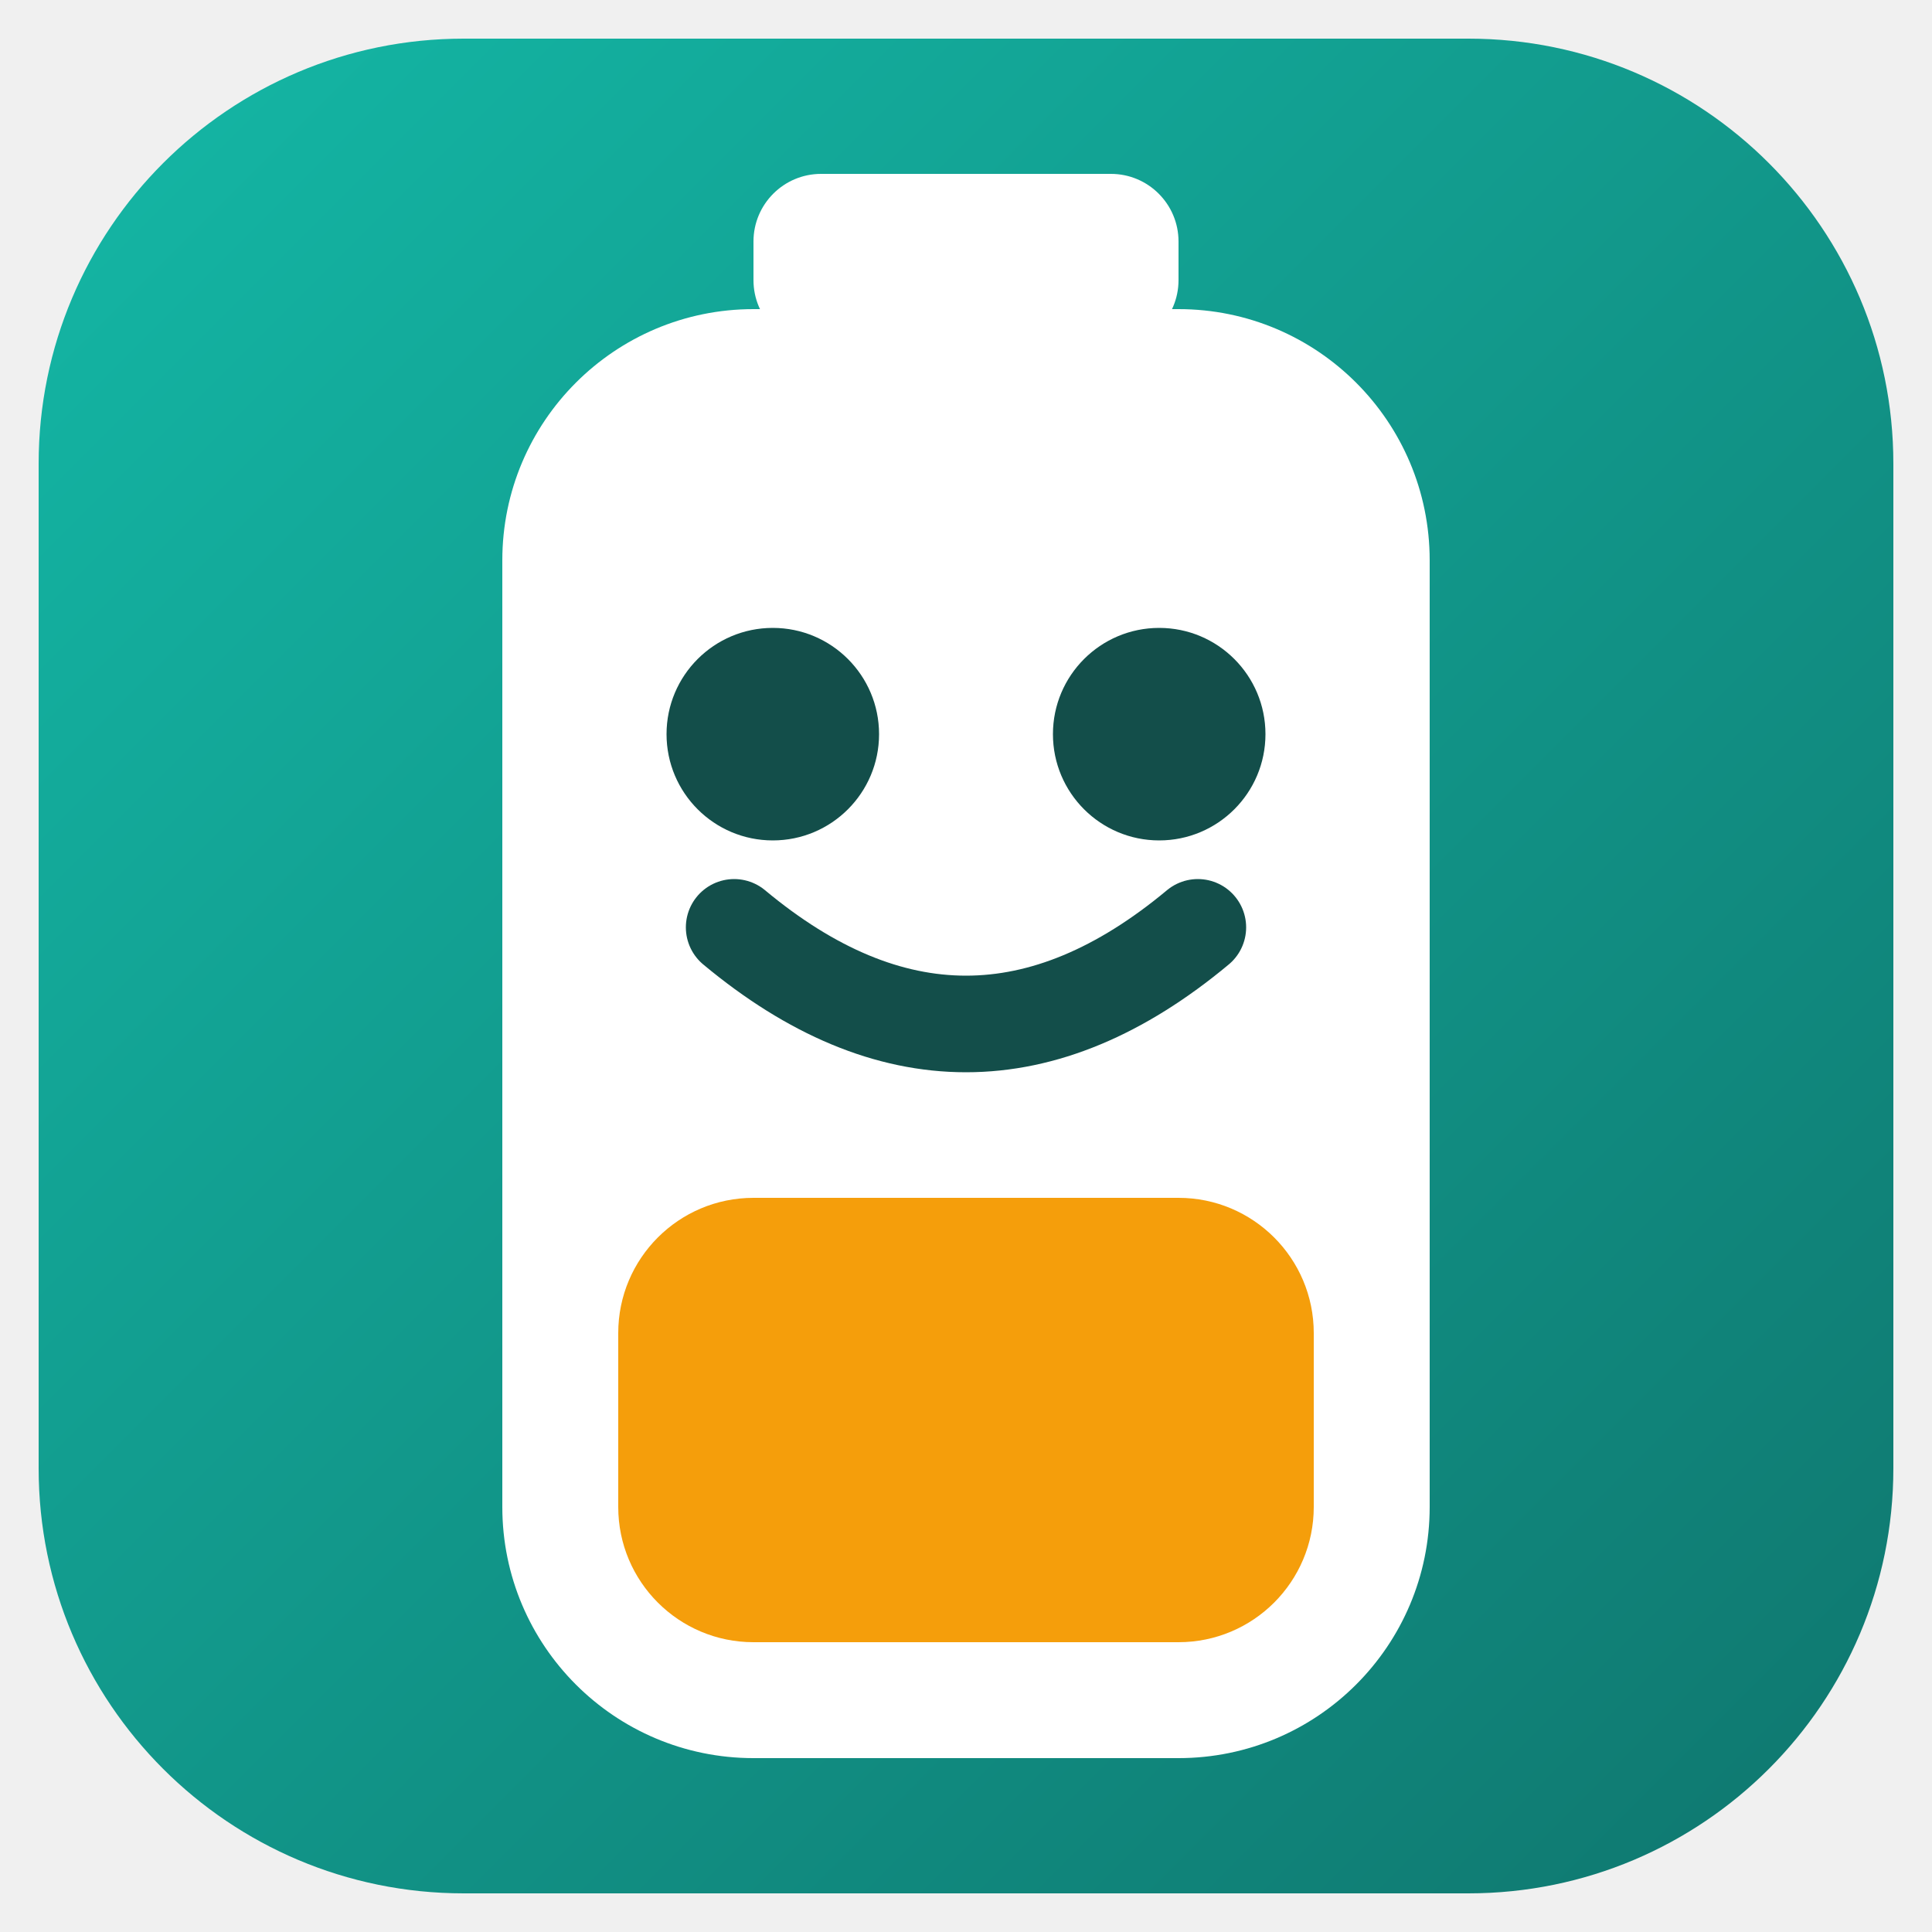
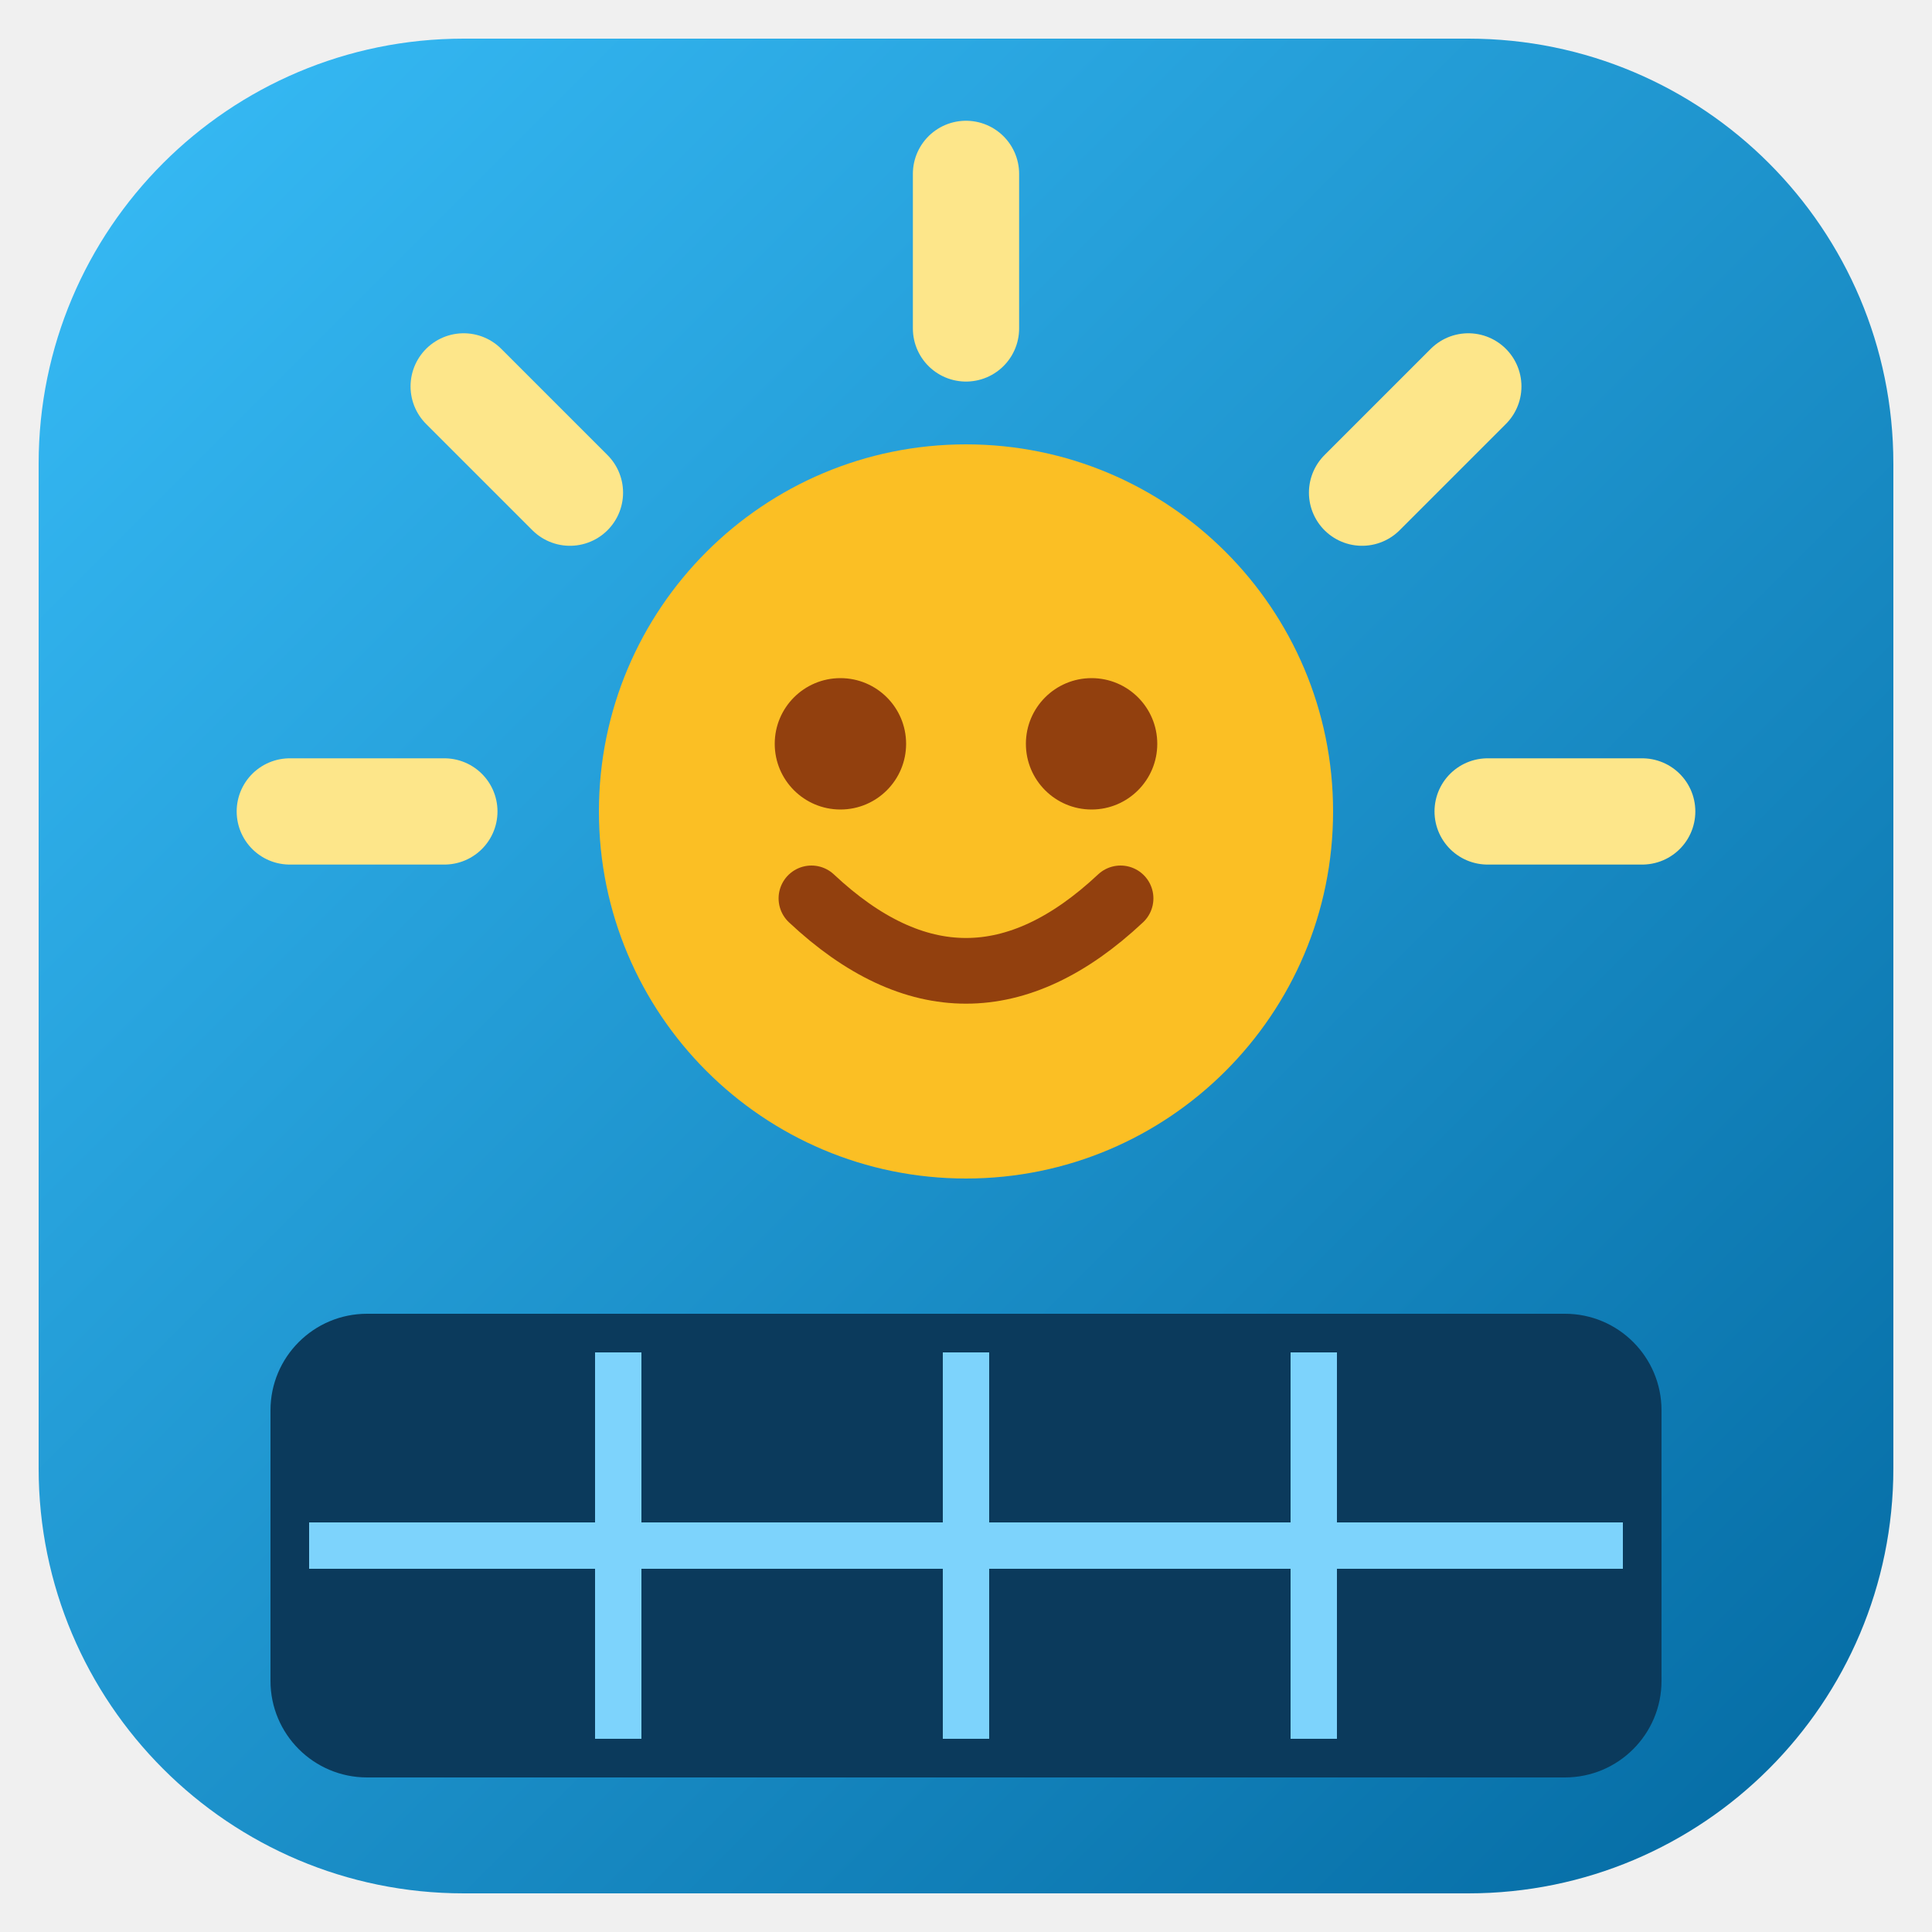
<svg xmlns="http://www.w3.org/2000/svg" viewBox="0 0 100 100">
  <defs>
    <linearGradient id="bg" x1="0" y1="0" x2="1" y2="1">
-       <stop offset="0" stop-color="#14b8a6" />
-       <stop offset="1" stop-color="#0f766e" />
+       <stop offset="0" stop-color="#38bdf8" />
+       <stop offset="1" stop-color="#0369a1" />
    </linearGradient>
  </defs>
  <rect x="2" y="2" width="96" height="96" rx="22" fill="url(#bg)" />
-   <rect x="39" y="9" width="22" height="9" rx="3.5" fill="#ffffff" />
-   <rect x="26" y="16" width="48" height="75" rx="13" fill="#ffffff" />
-   <rect x="32" y="62" width="36" height="23" rx="7" fill="#f59e0b" />
-   <circle cx="40" cy="38" r="5.5" fill="#134e4a" />
-   <circle cx="60" cy="38" r="5.5" fill="#134e4a" />
-   <path d="M38 48 Q50 58 62 48" fill="none" stroke="#134e4a" stroke-width="5" stroke-linecap="round" />
+   <g stroke="#fde68a" stroke-width="5.5" stroke-linecap="round">
+     <line x1="50" y1="9" x2="50" y2="17" />
+     <line x1="24" y1="20" x2="29.5" y2="25.5" />
+     <line x1="76" y1="20" x2="70.5" y2="25.5" />
+     <line x1="15" y1="42" x2="23" y2="42" />
+     <line x1="85" y1="42" x2="77" y2="42" />
+   </g>
+   <circle cx="50" cy="42" r="19" fill="#fbbf24" />
+   <circle cx="43.5" cy="38.5" r="3.4" fill="#92400e" />
+   <circle cx="56.5" cy="38.5" r="3.4" fill="#92400e" />
+   <path d="M42 46.5 Q50 54 58 46.5" fill="none" stroke="#92400e" stroke-width="3.4" stroke-linecap="round" />
+   <g>
+     <rect x="14" y="68" width="72" height="24" rx="5" fill="#0b3a5c" />
+     <line x1="32" y1="70" x2="32" y2="90" stroke="#7dd3fc" stroke-width="2.4" />
+     <line x1="50" y1="70" x2="50" y2="90" stroke="#7dd3fc" stroke-width="2.4" />
+     <line x1="68" y1="70" x2="68" y2="90" stroke="#7dd3fc" stroke-width="2.4" />
+     <line x1="16" y1="80" x2="84" y2="80" stroke="#7dd3fc" stroke-width="2.4" />
+   </g>
</svg>
